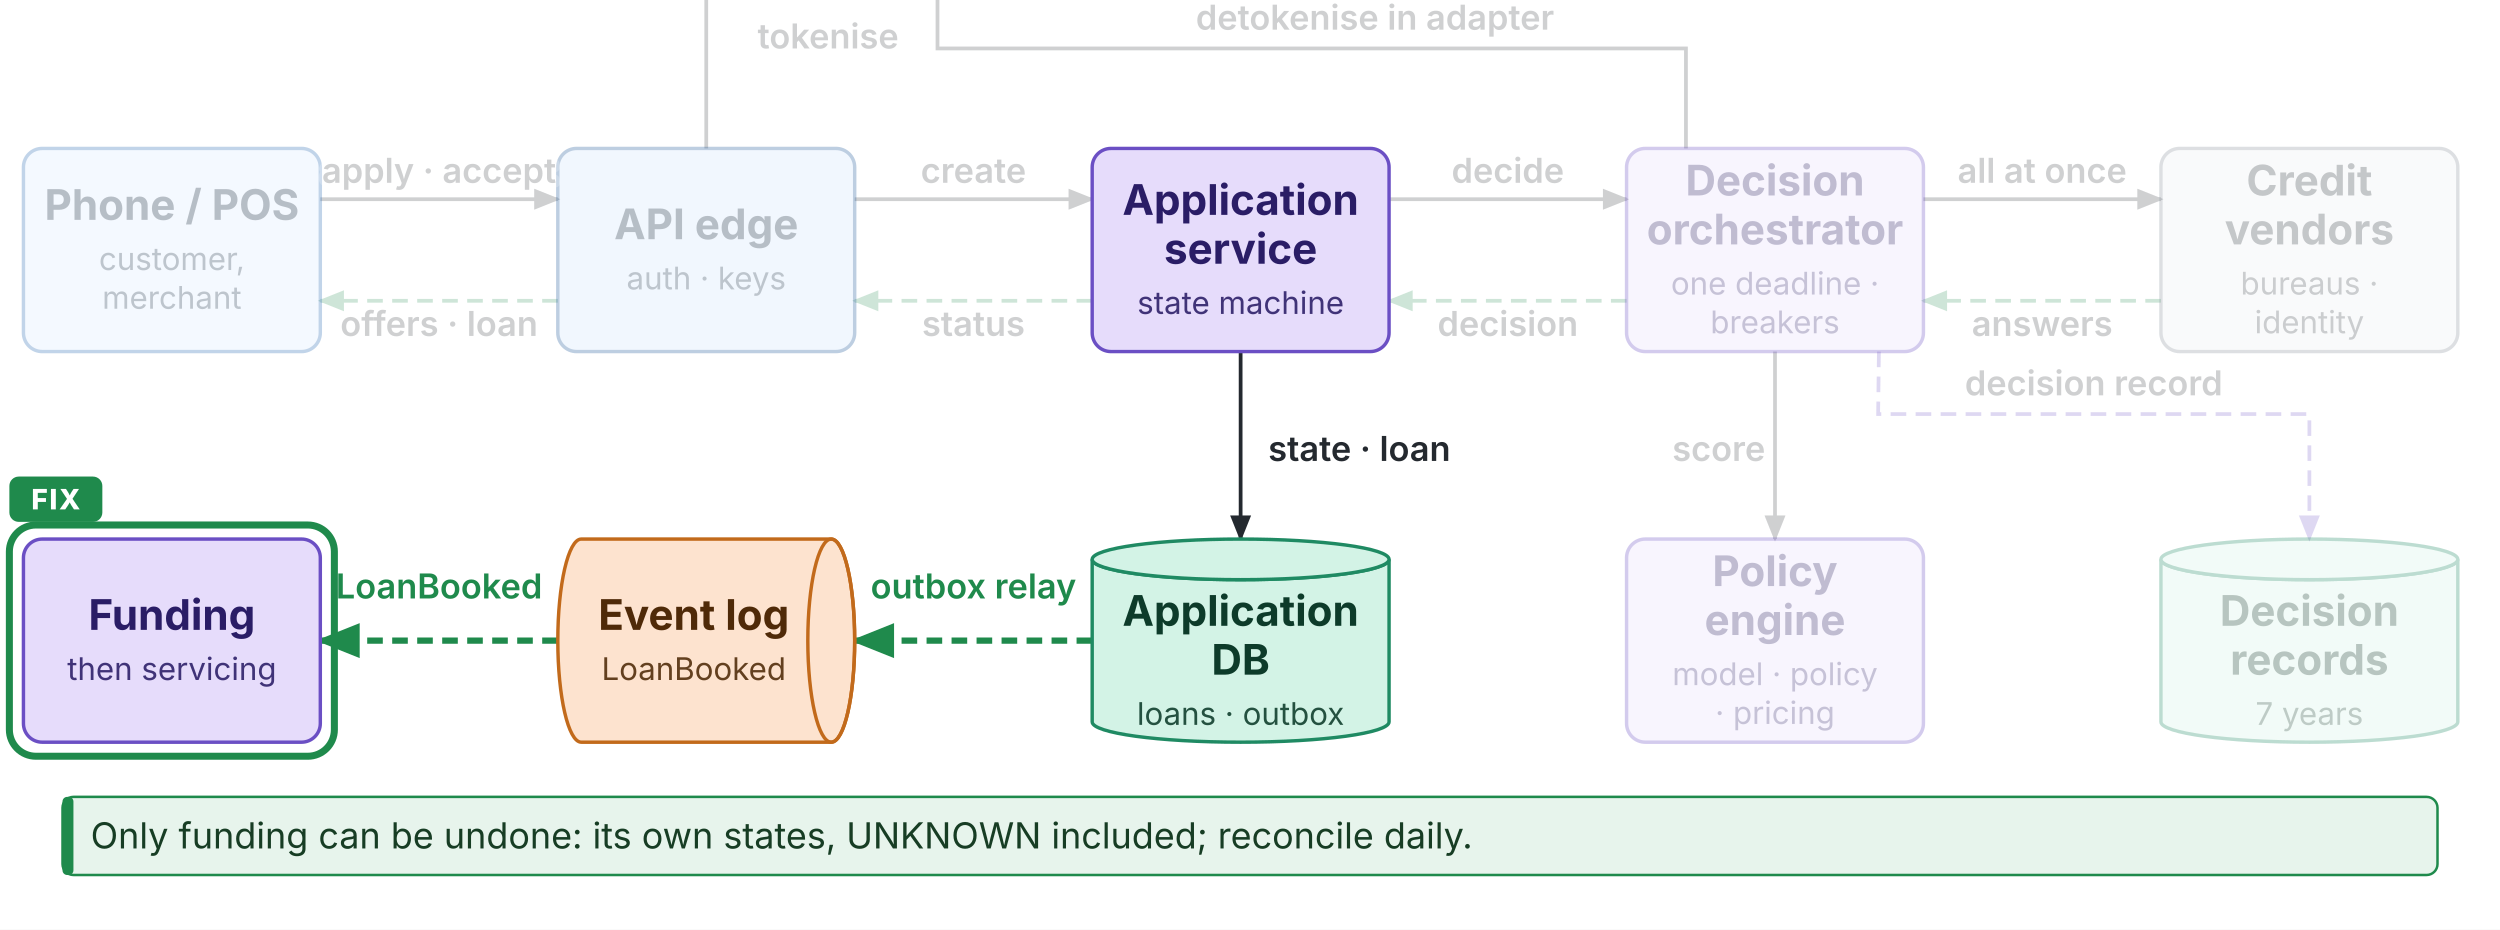
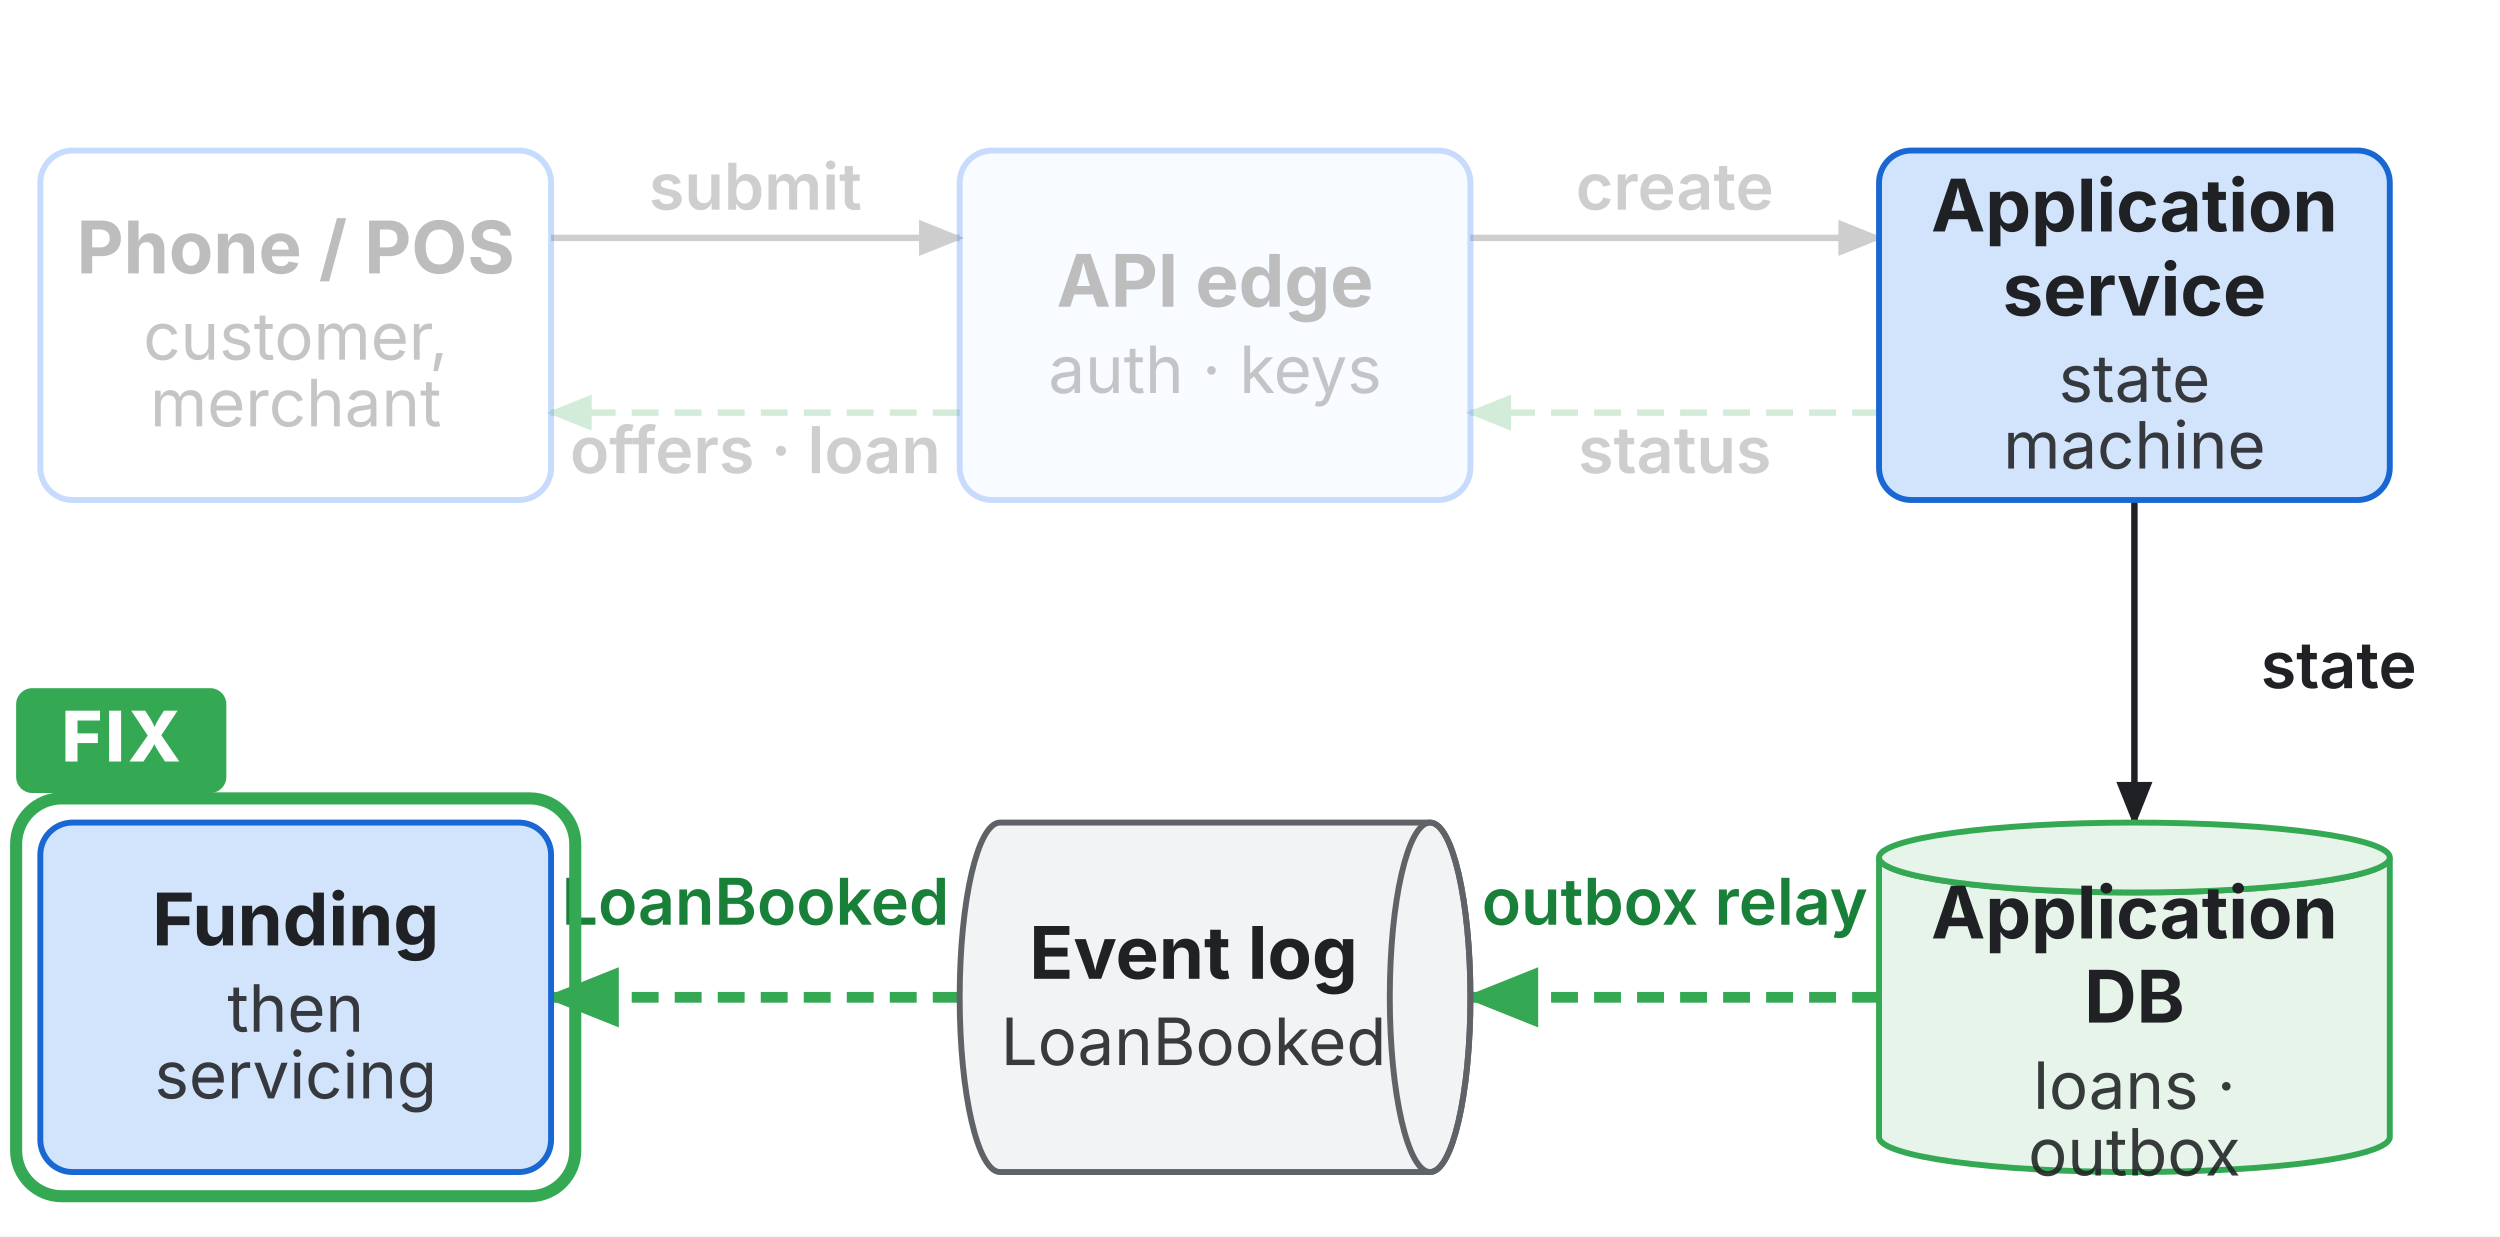
- <svg xmlns="http://www.w3.org/2000/svg" class="base" viewBox="0 205 1600 595" width="1600" height="595">
+ <svg xmlns="http://www.w3.org/2000/svg" class="base" viewBox="0 244 930 460" width="930" height="460">
  <defs>
-     <marker id="bs-1f8a4c" viewBox="0 0 10 10" refX="9" refY="5" markerWidth="7" markerHeight="7" orient="auto">
-       <path d="M0,1 L10,5 L0,9 z" fill="#1f8a4c" />
+     <marker id="bs-202124" viewBox="0 0 10 10" refX="9" refY="5" markerWidth="7" markerHeight="7" orient="auto">
+       <path d="M0,1 L10,5 L0,9 z" fill="#202124" />
    </marker>
-     <marker id="bs-s-1f8a4c" viewBox="0 0 10 10" refX="1" refY="5" markerWidth="7" markerHeight="7" orient="auto">
-       <path d="M10,1 L0,5 L10,9 z" fill="#1f8a4c" />
+     <marker id="bs-s-202124" viewBox="0 0 10 10" refX="1" refY="5" markerWidth="7" markerHeight="7" orient="auto">
+       <path d="M10,1 L0,5 L10,9 z" fill="#202124" />
    </marker>
-     <marker id="bs-24292f" viewBox="0 0 10 10" refX="9" refY="5" markerWidth="7" markerHeight="7" orient="auto">
-       <path d="M0,1 L10,5 L0,9 z" fill="#24292f" />
+     <marker id="bs-34a853" viewBox="0 0 10 10" refX="9" refY="5" markerWidth="7" markerHeight="7" orient="auto">
+       <path d="M0,1 L10,5 L0,9 z" fill="#34a853" />
    </marker>
-     <marker id="bs-s-24292f" viewBox="0 0 10 10" refX="1" refY="5" markerWidth="7" markerHeight="7" orient="auto">
-       <path d="M10,1 L0,5 L10,9 z" fill="#24292f" />
-     </marker>
-     <marker id="bs-6b4fc4" viewBox="0 0 10 10" refX="9" refY="5" markerWidth="7" markerHeight="7" orient="auto">
-       <path d="M0,1 L10,5 L0,9 z" fill="#6b4fc4" />
-     </marker>
-     <marker id="bs-s-6b4fc4" viewBox="0 0 10 10" refX="1" refY="5" markerWidth="7" markerHeight="7" orient="auto">
-       <path d="M10,1 L0,5 L10,9 z" fill="#6b4fc4" />
+     <marker id="bs-s-34a853" viewBox="0 0 10 10" refX="1" refY="5" markerWidth="7" markerHeight="7" orient="auto">
+       <path d="M10,1 L0,5 L10,9 z" fill="#34a853" />
    </marker>
  </defs>
-   <rect width="1600" height="800" fill="#ffffff" />
-   <path d="M205.0,332.5 L357.0,332.5" fill="none" stroke="#24292f" stroke-width="2.4" marker-end="url(#bs-24292f)" opacity="0.22" />
-   <path d="M357.0,397.5 L205.0,397.5" fill="none" stroke="#1f8a4c" stroke-width="2.4" stroke-dasharray="10 6" marker-end="url(#bs-1f8a4c)" opacity="0.22" />
-   <path d="M547.0,332.5 L699.0,332.5" fill="none" stroke="#24292f" stroke-width="2.4" marker-end="url(#bs-24292f)" opacity="0.22" />
-   <path d="M699.0,397.5 L547.0,397.5" fill="none" stroke="#1f8a4c" stroke-width="2.4" stroke-dasharray="10 6" marker-end="url(#bs-1f8a4c)" opacity="0.22" />
-   <path d="M794.0,430.0 L794.0,550.0" fill="none" stroke="#24292f" stroke-width="2.4" marker-end="url(#bs-24292f)" />
-   <path d="M889.0,332.5 L1041.0,332.5" fill="none" stroke="#24292f" stroke-width="2.4" marker-end="url(#bs-24292f)" opacity="0.22" />
-   <path d="M1041.0,397.5 L889.0,397.5" fill="none" stroke="#1f8a4c" stroke-width="2.4" stroke-dasharray="10 6" marker-end="url(#bs-1f8a4c)" opacity="0.22" />
-   <path d="M1231.0,332.5 L1383.0,332.5" fill="none" stroke="#24292f" stroke-width="2.4" marker-end="url(#bs-24292f)" opacity="0.22" />
-   <path d="M1383.0,397.5 L1231.0,397.5" fill="none" stroke="#1f8a4c" stroke-width="2.4" stroke-dasharray="10 6" marker-end="url(#bs-1f8a4c)" opacity="0.22" />
-   <path d="M1136.0,430.0 L1136.0,550.0" fill="none" stroke="#24292f" stroke-width="2.4" marker-end="url(#bs-24292f)" opacity="0.22" />
-   <path d="M699.0,615.0 L547.0,615.0" fill="none" stroke="#1f8a4c" stroke-width="4" stroke-dasharray="10 6" marker-end="url(#bs-1f8a4c)" />
-   <path d="M452.0,300.0 L452.0,180.0" fill="none" stroke="#24292f" stroke-width="2.4" marker-end="url(#bs-24292f)" opacity="0.22" />
-   <path d="M1079.0,300.0 L1079.0,236.0 L600.0,236.0 L600.0,128.0 L547.0,128.0" fill="none" stroke="#24292f" stroke-width="2.4" marker-end="url(#bs-24292f)" opacity="0.22" />
-   <path d="M1202.5,430.0 L1202.0,470.0 L1478.0,470.0 L1478.0,550.0" fill="none" stroke="#6b4fc4" stroke-width="2.4" stroke-dasharray="10 6" marker-end="url(#bs-6b4fc4)" opacity="0.22" />
-   <path d="M357.0,615.0 L205.0,615.0" fill="none" stroke="#1f8a4c" stroke-width="4" stroke-dasharray="10 6" marker-end="url(#bs-1f8a4c)" />
-   <g opacity="0.3">
-     <rect x="15" y="300" width="190" height="130" rx="12" fill="#dbeafe" stroke="#2f6fb5" stroke-width="2.2" />
-     <text x="110.0" y="345.7" text-anchor="middle" font-family="Inter, Helvetica, Arial, sans-serif" font-size="27" font-weight="700" fill="#0b2540">Phone / POS</text>
-     <text x="110.0" y="377.8" text-anchor="middle" font-family="Inter, Helvetica, Arial, sans-serif" font-size="20.0" fill="#0b2540" fill-opacity="0.88">customer,</text>
-     <text x="110.0" y="402.6" text-anchor="middle" font-family="Inter, Helvetica, Arial, sans-serif" font-size="20.0" fill="#0b2540" fill-opacity="0.88">merchant</text>
+   <rect x="0" y="244" width="930" height="460" fill="#ffffff" />
+   <path data-k="e:p-a" d="M205.0,332.5 L357.0,332.5" fill="none" stroke="#202124" stroke-width="2.4" marker-end="url(#bs-202124)" opacity="0.22" />
+   <path data-k="e:a-p" d="M357.0,397.5 L205.0,397.5" fill="none" stroke="#34a853" stroke-width="2.4" stroke-dasharray="10 6" marker-end="url(#bs-34a853)" opacity="0.22" />
+   <path data-k="e:a-ap" d="M547.0,332.5 L699.0,332.5" fill="none" stroke="#202124" stroke-width="2.4" marker-end="url(#bs-202124)" opacity="0.22" />
+   <path data-k="e:ap-a" d="M699.0,397.5 L547.0,397.5" fill="none" stroke="#34a853" stroke-width="2.4" stroke-dasharray="10 6" marker-end="url(#bs-34a853)" opacity="0.22" />
+   <path data-k="e:ap-db" d="M794.0,430.0 L794.0,550.0" fill="none" stroke="#202124" stroke-width="2.4" marker-end="url(#bs-202124)" />
+   <path data-k="e:db-l" d="M699.0,615.0 L547.0,615.0" fill="none" stroke="#34a853" stroke-width="4" stroke-dasharray="10 6" marker-end="url(#bs-34a853)" />
+   <path data-k="e:l-f" d="M357.0,615.0 L205.0,615.0" fill="none" stroke="#34a853" stroke-width="4" stroke-dasharray="10 6" marker-end="url(#bs-34a853)" />
+   <g data-k="n:pos">
+     <g opacity="0.3">
+       <rect x="15" y="300" width="190" height="130" rx="12" fill="#ffffff" stroke="#4285f4" stroke-width="2.2" />
+       <text x="110.0" y="345.7" text-anchor="middle" font-family="Inter, Roboto, sans-serif" font-size="27" font-weight="700" fill="#202124">Phone / POS</text>
+       <text x="110.0" y="377.8" text-anchor="middle" font-family="Inter, Roboto, sans-serif" font-size="24.3" fill="#202124" fill-opacity="0.88">customer,</text>
+       <text x="110.0" y="402.6" text-anchor="middle" font-family="Inter, Roboto, sans-serif" font-size="24.3" fill="#202124" fill-opacity="0.88">merchant</text>
+     </g>
  </g>
-   <g opacity="0.3">
-     <rect x="357" y="300" width="190" height="130" rx="12" fill="#cfe3fb" stroke="#215a9a" stroke-width="2.2" />
-     <text x="452.0" y="358.1" text-anchor="middle" font-family="Inter, Helvetica, Arial, sans-serif" font-size="27" font-weight="700" fill="#0b2540">API edge</text>
-     <text x="452.0" y="390.2" text-anchor="middle" font-family="Inter, Helvetica, Arial, sans-serif" font-size="20.0" fill="#0b2540" fill-opacity="0.88">auth · keys</text>
+   <g data-k="n:api">
+     <g opacity="0.3">
+       <rect x="357" y="300" width="190" height="130" rx="12" fill="#e8f0fe" stroke="#4285f4" stroke-width="2.2" />
+       <text x="452.0" y="358.1" text-anchor="middle" font-family="Inter, Roboto, sans-serif" font-size="27" font-weight="700" fill="#202124">API edge</text>
+       <text x="452.0" y="390.2" text-anchor="middle" font-family="Inter, Roboto, sans-serif" font-size="24.3" fill="#202124" fill-opacity="0.88">auth · keys</text>
+     </g>
  </g>
-   <rect x="699" y="300" width="190" height="130" rx="12" fill="#e6dcfb" stroke="#6b4fc4" stroke-width="2.2" />
-   <text x="794.0" y="342.5" text-anchor="middle" font-family="Inter, Helvetica, Arial, sans-serif" font-size="27" font-weight="700" fill="#2a1d66">Application</text>
-   <text x="794.0" y="373.8" text-anchor="middle" font-family="Inter, Helvetica, Arial, sans-serif" font-size="27" font-weight="700" fill="#2a1d66">service</text>
-   <text x="794.0" y="405.9" text-anchor="middle" font-family="Inter, Helvetica, Arial, sans-serif" font-size="20.0" fill="#2a1d66" fill-opacity="0.88">state machine</text>
-   <g opacity="0.3">
-     <rect x="1041" y="300" width="190" height="130" rx="12" fill="#e6dcfb" stroke="#6b4fc4" stroke-width="2.2" />
-     <text x="1136.0" y="330.1" text-anchor="middle" font-family="Inter, Helvetica, Arial, sans-serif" font-size="27" font-weight="700" fill="#2a1d66">Decision</text>
-     <text x="1136.0" y="361.4" text-anchor="middle" font-family="Inter, Helvetica, Arial, sans-serif" font-size="27" font-weight="700" fill="#2a1d66">orchestrator</text>
-     <text x="1136.0" y="393.5" text-anchor="middle" font-family="Inter, Helvetica, Arial, sans-serif" font-size="20.0" fill="#2a1d66" fill-opacity="0.88">one deadline ·</text>
-     <text x="1136.0" y="418.3" text-anchor="middle" font-family="Inter, Helvetica, Arial, sans-serif" font-size="20.0" fill="#2a1d66" fill-opacity="0.88">breakers</text>
+   <g data-k="n:app">
+     <rect x="699" y="300" width="190" height="130" rx="12" fill="#d2e3fc" stroke="#1967d2" stroke-width="2.2" />
+     <text x="794.0" y="330.1" text-anchor="middle" font-family="Inter, Roboto, sans-serif" font-size="27" font-weight="700" fill="#202124">Application</text>
+     <text x="794.0" y="361.4" text-anchor="middle" font-family="Inter, Roboto, sans-serif" font-size="27" font-weight="700" fill="#202124">service</text>
+     <text x="794.0" y="393.5" text-anchor="middle" font-family="Inter, Roboto, sans-serif" font-size="24.3" fill="#202124" fill-opacity="0.88">state</text>
+     <text x="794.0" y="418.3" text-anchor="middle" font-family="Inter, Roboto, sans-serif" font-size="24.3" fill="#202124" fill-opacity="0.88">machine</text>
  </g>
-   <g opacity="0.3">
-     <rect x="1383" y="300" width="190" height="130" rx="12" fill="#eceff2" stroke="#8c959f" stroke-width="2.2" />
-     <text x="1478.0" y="330.1" text-anchor="middle" font-family="Inter, Helvetica, Arial, sans-serif" font-size="27" font-weight="700" fill="#3a424a">Credit</text>
-     <text x="1478.0" y="361.4" text-anchor="middle" font-family="Inter, Helvetica, Arial, sans-serif" font-size="27" font-weight="700" fill="#3a424a">vendors</text>
-     <text x="1478.0" y="393.5" text-anchor="middle" font-family="Inter, Helvetica, Arial, sans-serif" font-size="20.0" fill="#3a424a" fill-opacity="0.88">bureaus ·</text>
-     <text x="1478.0" y="418.3" text-anchor="middle" font-family="Inter, Helvetica, Arial, sans-serif" font-size="20.0" fill="#3a424a" fill-opacity="0.88">identity</text>
+   <g data-k="n:db">
+     <path d="M699,563 a95.0,13 0 0,0 190,0 v104 a95.0,13 0 0,1 -190,0 z" fill="#e6f4ea" stroke="#34a853" stroke-width="2.2" />
+     <ellipse cx="794.0" cy="563" rx="95.0" ry="13" fill="#e6f4ea" stroke="#34a853" stroke-width="2.2" />
+     <text x="794.0" y="593.1" text-anchor="middle" font-family="Inter, Roboto, sans-serif" font-size="27" font-weight="700" fill="#202124">Application</text>
+     <text x="794.0" y="624.4" text-anchor="middle" font-family="Inter, Roboto, sans-serif" font-size="27" font-weight="700" fill="#202124">DB</text>
+     <text x="794.0" y="656.5" text-anchor="middle" font-family="Inter, Roboto, sans-serif" font-size="24.3" fill="#202124" fill-opacity="0.88">loans ·</text>
+     <text x="794.0" y="681.3" text-anchor="middle" font-family="Inter, Roboto, sans-serif" font-size="24.3" fill="#202124" fill-opacity="0.88">outbox</text>
  </g>
-   <g opacity="0.3">
-     <path d="M357,63 a95.0,13 0 0,0 190,0 v104 a95.0,13 0 0,1 -190,0 z" fill="#d3f3e6" stroke="#1f8a63" stroke-width="2.2" />
-     <ellipse cx="452.0" cy="63" rx="95.0" ry="13" fill="#d3f3e6" stroke="#1f8a63" stroke-width="2.2" />
-     <text x="452.0" y="105.5" text-anchor="middle" font-family="Inter, Helvetica, Arial, sans-serif" font-size="27" font-weight="700" fill="#0d3b2a">Identity</text>
-     <text x="452.0" y="136.8" text-anchor="middle" font-family="Inter, Helvetica, Arial, sans-serif" font-size="27" font-weight="700" fill="#0d3b2a">vault</text>
-     <text x="452.0" y="168.9" text-anchor="middle" font-family="Inter, Helvetica, Arial, sans-serif" font-size="20.0" fill="#0d3b2a" fill-opacity="0.88">tokens out</text>
+   <g data-k="n:log">
+     <path d="M372,550 h160 a15,65.0 0 0,1 0,130 h-160 a15,65.0 0 0,1 0,-130 z" fill="#f1f3f4" stroke="#5f6368" stroke-width="2.2" />
+     <ellipse cx="532" cy="615.0" rx="15" ry="65.0" fill="none" stroke="#5f6368" stroke-width="2.2" />
+     <text x="444.0" y="608.1" text-anchor="middle" font-family="Inter, Roboto, sans-serif" font-size="27" font-weight="700" fill="#202124">Event log</text>
+     <text x="444.0" y="640.2" text-anchor="middle" font-family="Inter, Roboto, sans-serif" font-size="24.3" fill="#202124" fill-opacity="0.88">LoanBooked</text>
  </g>
-   <path d="M699,563 a95.0,13 0 0,0 190,0 v104 a95.0,13 0 0,1 -190,0 z" fill="#d3f3e6" stroke="#1f8a63" stroke-width="2.2" />
-   <ellipse cx="794.0" cy="563" rx="95.0" ry="13" fill="#d3f3e6" stroke="#1f8a63" stroke-width="2.2" />
-   <text x="794.0" y="605.5" text-anchor="middle" font-family="Inter, Helvetica, Arial, sans-serif" font-size="27" font-weight="700" fill="#0d3b2a">Application</text>
-   <text x="794.0" y="636.8" text-anchor="middle" font-family="Inter, Helvetica, Arial, sans-serif" font-size="27" font-weight="700" fill="#0d3b2a">DB</text>
-   <text x="794.0" y="668.9" text-anchor="middle" font-family="Inter, Helvetica, Arial, sans-serif" font-size="20.0" fill="#0d3b2a" fill-opacity="0.88">loans · outbox</text>
-   <path d="M372,550 h160 a15,65.0 0 0,1 0,130 h-160 a15,65.0 0 0,1 0,-130 z" fill="#fde3cf" stroke="#c26a1b" stroke-width="2.2" />
-   <ellipse cx="532" cy="615.0" rx="15" ry="65.0" fill="none" stroke="#c26a1b" stroke-width="2.2" />
-   <text x="444.0" y="608.1" text-anchor="middle" font-family="Inter, Helvetica, Arial, sans-serif" font-size="27" font-weight="700" fill="#4f2a08">Event log</text>
-   <text x="444.0" y="640.2" text-anchor="middle" font-family="Inter, Helvetica, Arial, sans-serif" font-size="20.0" fill="#4f2a08" fill-opacity="0.88">LoanBooked</text>
-   <rect x="15" y="550" width="190" height="130" rx="12" fill="#e6dcfb" stroke="#6b4fc4" stroke-width="2.2" />
-   <text x="110.0" y="608.1" text-anchor="middle" font-family="Inter, Helvetica, Arial, sans-serif" font-size="27" font-weight="700" fill="#2a1d66">Funding</text>
-   <text x="110.0" y="640.2" text-anchor="middle" font-family="Inter, Helvetica, Arial, sans-serif" font-size="20.0" fill="#2a1d66" fill-opacity="0.88">then servicing</text>
-   <g opacity="0.3">
-     <rect x="1041" y="550" width="190" height="130" rx="12" fill="#e6dcfb" stroke="#6b4fc4" stroke-width="2.2" />
-     <text x="1136.0" y="580.1" text-anchor="middle" font-family="Inter, Helvetica, Arial, sans-serif" font-size="27" font-weight="700" fill="#2a1d66">Policy</text>
-     <text x="1136.0" y="611.4" text-anchor="middle" font-family="Inter, Helvetica, Arial, sans-serif" font-size="27" font-weight="700" fill="#2a1d66">engine</text>
-     <text x="1136.0" y="643.5" text-anchor="middle" font-family="Inter, Helvetica, Arial, sans-serif" font-size="20.0" fill="#2a1d66" fill-opacity="0.88">model · policy</text>
-     <text x="1136.0" y="668.3" text-anchor="middle" font-family="Inter, Helvetica, Arial, sans-serif" font-size="20.0" fill="#2a1d66" fill-opacity="0.88">· pricing</text>
+   <g data-k="n:fund">
+     <rect x="15" y="550" width="190" height="130" rx="12" fill="#d2e3fc" stroke="#1967d2" stroke-width="2.2" />
+     <text x="110.0" y="595.7" text-anchor="middle" font-family="Inter, Roboto, sans-serif" font-size="27" font-weight="700" fill="#202124">Funding</text>
+     <text x="110.0" y="627.8" text-anchor="middle" font-family="Inter, Roboto, sans-serif" font-size="24.3" fill="#202124" fill-opacity="0.88">then</text>
+     <text x="110.0" y="652.6" text-anchor="middle" font-family="Inter, Roboto, sans-serif" font-size="24.3" fill="#202124" fill-opacity="0.88">servicing</text>
  </g>
-   <g opacity="0.3">
-     <path d="M1383,563 a95.0,13 0 0,0 190,0 v104 a95.0,13 0 0,1 -190,0 z" fill="#d3f3e6" stroke="#1f8a63" stroke-width="2.2" />
-     <ellipse cx="1478.0" cy="563" rx="95.0" ry="13" fill="#d3f3e6" stroke="#1f8a63" stroke-width="2.2" />
-     <text x="1478.0" y="605.5" text-anchor="middle" font-family="Inter, Helvetica, Arial, sans-serif" font-size="27" font-weight="700" fill="#0d3b2a">Decision</text>
-     <text x="1478.0" y="636.8" text-anchor="middle" font-family="Inter, Helvetica, Arial, sans-serif" font-size="27" font-weight="700" fill="#0d3b2a">records</text>
-     <text x="1478.0" y="668.9" text-anchor="middle" font-family="Inter, Helvetica, Arial, sans-serif" font-size="20.0" fill="#0d3b2a" fill-opacity="0.88">7 years</text>
+   <text data-k="e:p-a" x="281.0" y="322.0" text-anchor="middle" font-family="Inter, Roboto, sans-serif" font-size="24" font-weight="600" fill="#202124" paint-order="stroke" stroke="#ffffff" stroke-width="6" stroke-linejoin="round" opacity="0.22">submit</text>
+   <text data-k="e:a-p" x="281.0" y="420.0" text-anchor="middle" font-family="Inter, Roboto, sans-serif" font-size="24" font-weight="600" fill="#202124" paint-order="stroke" stroke="#ffffff" stroke-width="6" stroke-linejoin="round" opacity="0.22">offers · loan</text>
+   <text data-k="e:a-ap" x="623.0" y="322.0" text-anchor="middle" font-family="Inter, Roboto, sans-serif" font-size="24" font-weight="600" fill="#202124" paint-order="stroke" stroke="#ffffff" stroke-width="6" stroke-linejoin="round" opacity="0.22">create</text>
+   <text data-k="e:ap-a" x="623.0" y="420.0" text-anchor="middle" font-family="Inter, Roboto, sans-serif" font-size="24" font-weight="600" fill="#202124" paint-order="stroke" stroke="#ffffff" stroke-width="6" stroke-linejoin="round" opacity="0.22">status</text>
+   <text data-k="e:ap-db" x="870.0" y="500.0" text-anchor="middle" font-family="Inter, Roboto, sans-serif" font-size="24" font-weight="600" fill="#202124" paint-order="stroke" stroke="#ffffff" stroke-width="6" stroke-linejoin="round">state</text>
+   <text data-k="e:db-l" x="623.0" y="588.0" text-anchor="middle" font-family="Inter, Roboto, sans-serif" font-size="24" font-weight="600" fill="#188038" paint-order="stroke" stroke="#ffffff" stroke-width="6" stroke-linejoin="round">outbox relay</text>
+   <text data-k="e:l-f" x="281.0" y="588.0" text-anchor="middle" font-family="Inter, Roboto, sans-serif" font-size="24" font-weight="600" fill="#188038" paint-order="stroke" stroke="#ffffff" stroke-width="6" stroke-linejoin="round">LoanBooked</text>
+   <g data-k="m:fund">
+     <rect x="6" y="541" width="208" height="148" rx="17" fill="none" stroke="#34a853" stroke-width="4.5" />
+     <rect x="6" y="500.0" width="78.2" height="39.0" rx="6" fill="#34a853" />
+     <text x="45.1" y="527.3" text-anchor="middle" font-family="Inter, Roboto, sans-serif" font-size="26" font-weight="800" letter-spacing="1" fill="#ffffff">FIX</text>
  </g>
-   <text x="281.0" y="322.0" text-anchor="middle" font-family="Inter, Helvetica, Arial, sans-serif" font-size="22" font-weight="600" fill="#24292f" paint-order="stroke" stroke="#ffffff" stroke-width="6" stroke-linejoin="round" opacity="0.22">apply · accept</text>
-   <text x="281.0" y="420.0" text-anchor="middle" font-family="Inter, Helvetica, Arial, sans-serif" font-size="22" font-weight="600" fill="#24292f" paint-order="stroke" stroke="#ffffff" stroke-width="6" stroke-linejoin="round" opacity="0.22">offers · loan</text>
-   <text x="623.0" y="322.0" text-anchor="middle" font-family="Inter, Helvetica, Arial, sans-serif" font-size="22" font-weight="600" fill="#24292f" paint-order="stroke" stroke="#ffffff" stroke-width="6" stroke-linejoin="round" opacity="0.22">create</text>
-   <text x="623.0" y="420.0" text-anchor="middle" font-family="Inter, Helvetica, Arial, sans-serif" font-size="22" font-weight="600" fill="#24292f" paint-order="stroke" stroke="#ffffff" stroke-width="6" stroke-linejoin="round" opacity="0.22">status</text>
-   <text x="870.0" y="500.0" text-anchor="middle" font-family="Inter, Helvetica, Arial, sans-serif" font-size="22" font-weight="600" fill="#24292f" paint-order="stroke" stroke="#ffffff" stroke-width="6" stroke-linejoin="round">state · loan</text>
-   <text x="965.0" y="322.0" text-anchor="middle" font-family="Inter, Helvetica, Arial, sans-serif" font-size="22" font-weight="600" fill="#24292f" paint-order="stroke" stroke="#ffffff" stroke-width="6" stroke-linejoin="round" opacity="0.22">decide</text>
-   <text x="965.0" y="420.0" text-anchor="middle" font-family="Inter, Helvetica, Arial, sans-serif" font-size="22" font-weight="600" fill="#24292f" paint-order="stroke" stroke="#ffffff" stroke-width="6" stroke-linejoin="round" opacity="0.22">decision</text>
-   <text x="1307.0" y="322.0" text-anchor="middle" font-family="Inter, Helvetica, Arial, sans-serif" font-size="22" font-weight="600" fill="#24292f" paint-order="stroke" stroke="#ffffff" stroke-width="6" stroke-linejoin="round" opacity="0.22">all at once</text>
-   <text x="1307.0" y="420.0" text-anchor="middle" font-family="Inter, Helvetica, Arial, sans-serif" font-size="22" font-weight="600" fill="#24292f" paint-order="stroke" stroke="#ffffff" stroke-width="6" stroke-linejoin="round" opacity="0.22">answers</text>
-   <text x="1100.0" y="500.0" text-anchor="middle" font-family="Inter, Helvetica, Arial, sans-serif" font-size="22" font-weight="600" fill="#24292f" paint-order="stroke" stroke="#ffffff" stroke-width="6" stroke-linejoin="round" opacity="0.22">score</text>
-   <text x="623.0" y="588.0" text-anchor="middle" font-family="Inter, Helvetica, Arial, sans-serif" font-size="22" font-weight="600" fill="#1f8a4c" paint-order="stroke" stroke="#ffffff" stroke-width="6" stroke-linejoin="round">outbox relay</text>
-   <text x="530.0" y="236.0" text-anchor="middle" font-family="Inter, Helvetica, Arial, sans-serif" font-size="22" font-weight="600" fill="#24292f" paint-order="stroke" stroke="#ffffff" stroke-width="6" stroke-linejoin="round" opacity="0.22">tokenise</text>
-   <text x="880.0" y="224.0" text-anchor="middle" font-family="Inter, Helvetica, Arial, sans-serif" font-size="22" font-weight="600" fill="#24292f" paint-order="stroke" stroke="#ffffff" stroke-width="6" stroke-linejoin="round" opacity="0.22">detokenise in adapter</text>
-   <text x="1340.0" y="458.0" text-anchor="middle" font-family="Inter, Helvetica, Arial, sans-serif" font-size="22" font-weight="600" fill="#24292f" paint-order="stroke" stroke="#ffffff" stroke-width="6" stroke-linejoin="round" opacity="0.22">decision record</text>
-   <text x="281.0" y="588.0" text-anchor="middle" font-family="Inter, Helvetica, Arial, sans-serif" font-size="22" font-weight="600" fill="#1f8a4c" paint-order="stroke" stroke="#ffffff" stroke-width="6" stroke-linejoin="round">LoanBooked</text>
-   <rect x="6" y="541" width="208" height="148" rx="17" fill="none" stroke="#1f8a4c" stroke-width="4.5" />
-   <rect x="6" y="510" width="59.5" height="29" rx="6" fill="#1f8a4c" />
-   <text x="35.75" y="531" text-anchor="middle" font-family="Inter, Helvetica, Arial, sans-serif" font-size="18" font-weight="800" letter-spacing="1" fill="#ffffff">FIX</text>
-   <rect x="40" y="715" width="1520" height="50" rx="7" fill="#e7f4ec" stroke="#1f8a4c" stroke-width="1.6" />
-   <rect x="40" y="715" width="7" height="50" rx="3" fill="#1f8a4c" />
-   <text x="58" y="748" font-family="Inter, Helvetica, Arial, sans-serif" font-size="23" fill="#173d24">Only funding can be undone: its own states, UNKNOWN included; reconcile daily.</text>
</svg>
